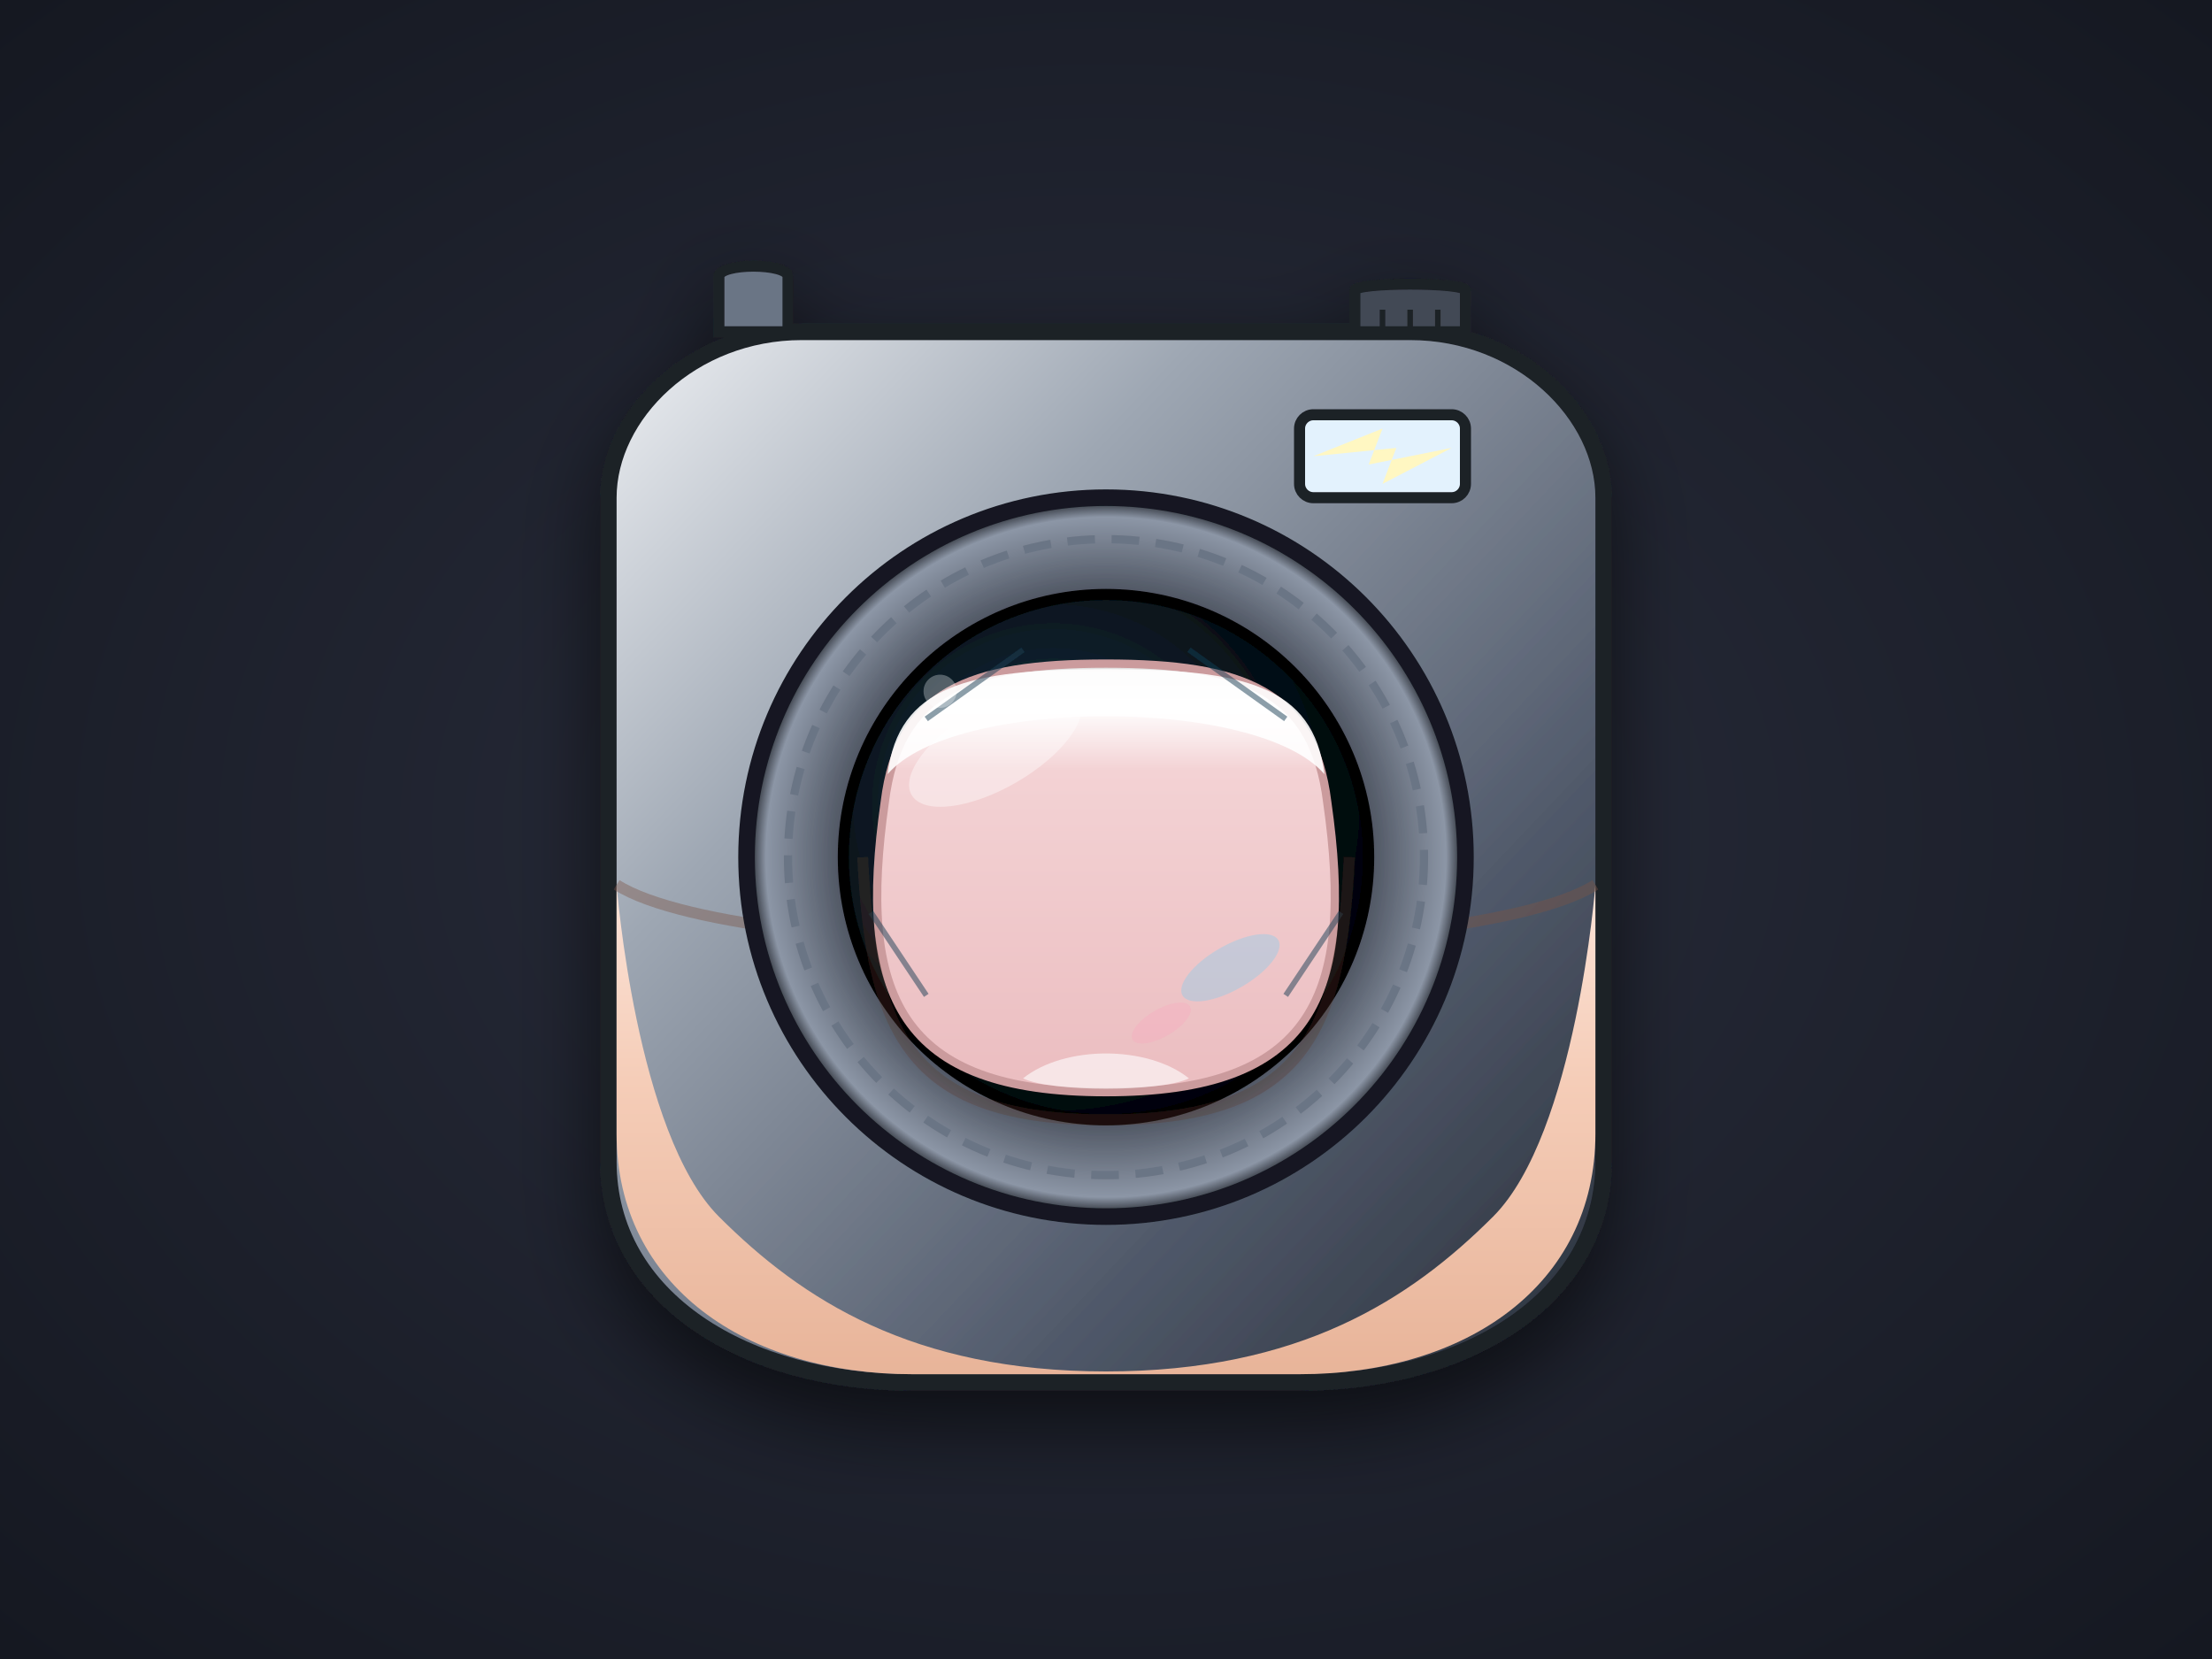
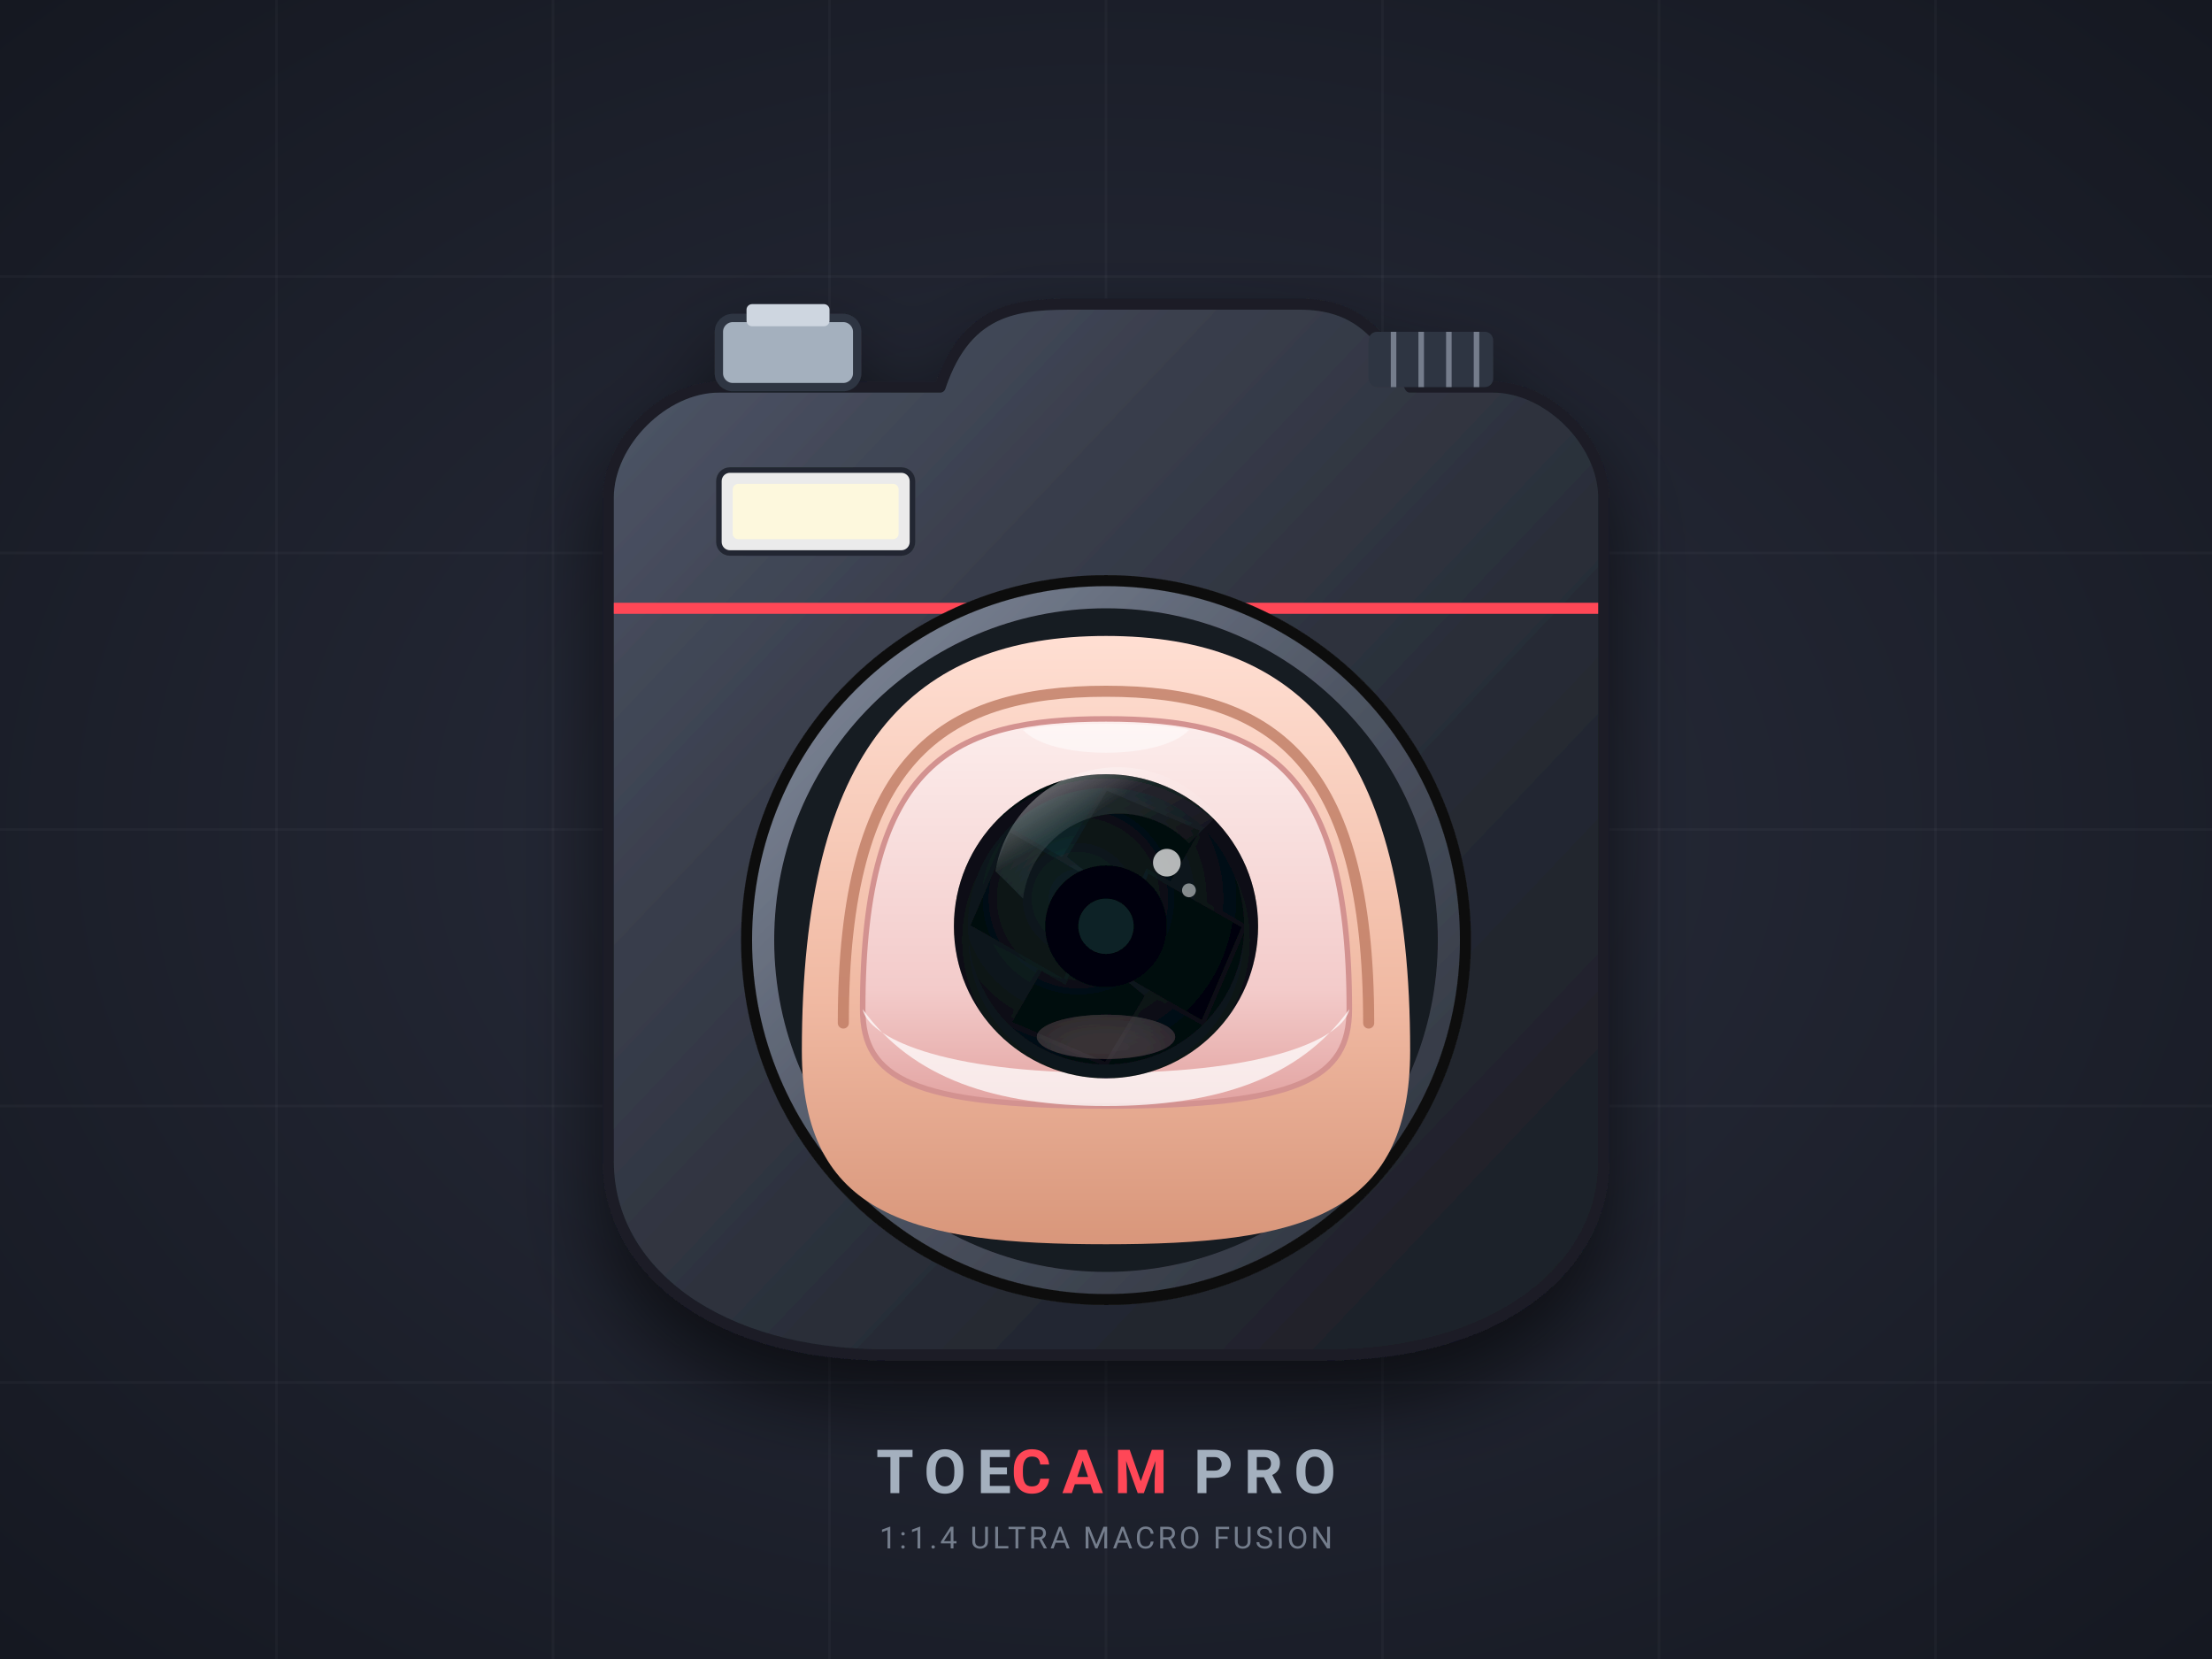
<svg xmlns="http://www.w3.org/2000/svg" viewBox="0 0 800 600" width="100%" height="100%">
  <defs>
-     <radialGradient id="bg-grad" cx="50%" cy="50%" r="70%">
+     <radialGradient id="bgGrad" cx="50%" cy="50%" r="70%">
      <stop offset="0%" stop-color="#2a2e3d" />
      <stop offset="100%" stop-color="#151821" />
    </radialGradient>
-     <linearGradient id="metal-grad" x1="0%" y1="0%" x2="100%" y2="100%">
-       <stop offset="0%" stop-color="#f0f2f5" />
-       <stop offset="30%" stop-color="#9ea7b3" />
-       <stop offset="70%" stop-color="#515a6b" />
-       <stop offset="100%" stop-color="#282e38" />
+     <linearGradient id="metalBody" x1="0%" y1="0%" x2="100%" y2="100%">
+       <stop offset="0%" stop-color="#51596b" />
+       <stop offset="30%" stop-color="#3a3f4d" />
+       <stop offset="70%" stop-color="#242831" />
+       <stop offset="100%" stop-color="#1b1e26" />
    </linearGradient>
-     <radialGradient id="lens-ring" cx="50%" cy="50%" r="50%">
-       <stop offset="70%" stop-color="#434955" />
-       <stop offset="95%" stop-color="#8c96a6" />
-       <stop offset="100%" stop-color="#20232a" />
+     <linearGradient id="lensRing" x1="0%" y1="0%" x2="100%" y2="100%">
+       <stop offset="0%" stop-color="#868fa1" />
+       <stop offset="50%" stop-color="#4e5563" />
+       <stop offset="100%" stop-color="#292e38" />
+     </linearGradient>
+     <radialGradient id="lensGlass" cx="40%" cy="40%" r="60%">
+       <stop offset="0%" stop-color="#1a3c40" />
+       <stop offset="50%" stop-color="#0b1d20" />
+       <stop offset="100%" stop-color="#050810" />
    </radialGradient>
-     <radialGradient id="lens-glass" cx="40%" cy="40%" r="60%">
-       <stop offset="0%" stop-color="#1a3d54" />
-       <stop offset="50%" stop-color="#0b1d28" />
-       <stop offset="100%" stop-color="#020508" />
-     </radialGradient>
-     <linearGradient id="skin-grad" x1="0%" y1="100%" x2="0%" y2="0%">
-       <stop offset="0%" stop-color="#e8b499" />
-       <stop offset="60%" stop-color="#f5cdb8" />
-       <stop offset="100%" stop-color="#fce3d7" />
+     <linearGradient id="flare" x1="0%" y1="0%" x2="100%" y2="100%">
+       <stop offset="0%" stop-color="#ffffff" stop-opacity="0.6" />
+       <stop offset="40%" stop-color="#ffffff" stop-opacity="0.1" />
+       <stop offset="100%" stop-color="#ffffff" stop-opacity="0" />
    </linearGradient>
-     <linearGradient id="nail-grad" x1="0%" y1="100%" x2="0%" y2="0%">
-       <stop offset="0%" stop-color="#ebbdc0" />
-       <stop offset="75%" stop-color="#f3d2d4" />
-       <stop offset="90%" stop-color="#ffffff" />
-       <stop offset="100%" stop-color="#e0dede" />
+     <linearGradient id="skinTone" x1="0%" y1="0%" x2="0%" y2="100%">
+       <stop offset="0%" stop-color="#ffdfd3" />
+       <stop offset="60%" stop-color="#f0b9a2" />
+       <stop offset="100%" stop-color="#d8967a" />
+     </linearGradient>
+     <linearGradient id="toenailGrad" x1="0%" y1="0%" x2="0%" y2="100%">
+       <stop offset="0%" stop-color="#fcedec" />
+       <stop offset="70%" stop-color="#f3cbca" />
+       <stop offset="100%" stop-color="#e2a3a1" />
    </linearGradient>
    <filter id="shadow" x="-10%" y="-10%" width="120%" height="120%">
-       <feDropShadow dx="0" dy="12" stdDeviation="15" flood-color="#000000" flood-opacity="0.6" />
+       <feDropShadow dx="0" dy="15" stdDeviation="15" flood-color="#000000" flood-opacity="0.6" />
    </filter>
-     <filter id="inner-shadow">
-       <feComponentTransfer in="SourceAlpha">
-         <feFuncA type="linear" slope="1" />
-       </feComponentTransfer>
-       <feGaussianBlur stdDeviation="4" result="blur" />
+     <filter id="innerShadow" x="-20%" y="-20%" width="140%" height="140%">
      <feOffset dx="0" dy="5" />
-       <feComposite operator="out" in2="SourceGraphic" />
-       <feColorMatrix type="matrix" values="0 0 0 0 0  0 0 0 0 0  0 0 0 0 0  0 0 0 0.7 0" />
-       <feBlend mode="multiply" in2="SourceGraphic" />
+       <feGaussianBlur stdDeviation="7" result="offset-blur" />
+       <feComposite operator="out" in="SourceGraphic" in2="offset-blur" result="inverse" />
+       <feFlood flood-color="black" flood-opacity="0.7" result="color" />
+       <feComposite operator="in" in="color" in2="inverse" result="shadow" />
+       <feComposite operator="over" in="shadow" in2="SourceGraphic" />
    </filter>
  </defs>
-   <rect width="800" height="600" fill="url(#bg-grad)" />
+   <rect width="100%" height="100%" fill="url(#bgGrad)" />
+   <g stroke="#ffffff" stroke-opacity="0.03" stroke-width="1">
+     <line x1="100" y1="0" x2="100" y2="600" />
+     <line x1="200" y1="0" x2="200" y2="600" />
+     <line x1="300" y1="0" x2="300" y2="600" />
+     <line x1="400" y1="0" x2="400" y2="600" />
+     <line x1="500" y1="0" x2="500" y2="600" />
+     <line x1="600" y1="0" x2="600" y2="600" />
+     <line x1="700" y1="0" x2="700" y2="600" />
+     <line x1="0" y1="100" x2="800" y2="100" />
+     <line x1="0" y1="200" x2="800" y2="200" />
+     <line x1="0" y1="300" x2="800" y2="300" />
+     <line x1="0" y1="400" x2="800" y2="400" />
+     <line x1="0" y1="500" x2="800" y2="500" />
+   </g>
  <g filter="url(#shadow)">
-     <path d="M 220,180               C 220,150 250,120 290,120               L 510,120               C 550,120 580,150 580,180               L 580,420               C 580,470 530,500 470,500               L 330,500               C 270,500 220,470 220,420               Z" fill="url(#metal-grad)" stroke="#1c2026" stroke-width="6" stroke-linejoin="round" />
-     <path d="M 260,120 L 260,100 C 260,95 285,95 285,100 L 285,120 Z" fill="#6b7585" stroke="#1c2026" stroke-width="4" />
-     <path d="M 490,120 L 490,105 C 490,102 530,102 530,105 L 530,120 Z" fill="#434955" stroke="#1c2026" stroke-width="4" />
-     <line x1="500" y1="112" x2="500" y2="120" stroke="#1c2026" stroke-width="2" />
-     <line x1="510" y1="112" x2="510" y2="120" stroke="#1c2026" stroke-width="2" />
-     <line x1="520" y1="112" x2="520" y2="120" stroke="#1c2026" stroke-width="2" />
-     <rect x="470" y="150" width="60" height="30" rx="5" fill="#e3f2fd" stroke="#1c2026" stroke-width="4" />
-     <polygon points="475,165 500,155 495,168 525,162 500,175 505,162" fill="#fff7c2" />
-     <path d="M 223,320               C 223,320 230,410 260,440              C 290,470 330,496 400,496               C 470,496 510,470 540,440              C 570,410 577,320 577,320              L 577,410              C 577,465 530,497 470,497              L 330,497              C 270,497 223,465 223,410              Z" fill="url(#skin-grad)" />
-     <path d="M 223,320 C 270,350 530,350 577,320" fill="none" stroke="#7a5343" stroke-width="4" opacity="0.4" />
-     <circle cx="400" cy="310" r="130" fill="url(#lens-ring)" stroke="#151821" stroke-width="6" />
-     <circle cx="400" cy="310" r="115" fill="none" stroke="#6b7585" stroke-width="3" stroke-dasharray="10, 6" />
-     <circle cx="400" cy="310" r="95" fill="url(#lens-glass)" stroke="#000000" stroke-width="4" />
-     <g>
-       <path d="M 320,290                 C 310,360 325,395 400,395                 C 475,395 490,360 480,290                 C 475,250 450,240 400,240                C 350,240 325,250 320,290 Z" fill="url(#nail-grad)" stroke="#cb9b9d" stroke-width="3" />
-       <path d="M 321,280 C 345,252 455,252 479,280 C 475,248 450,242 400,242 C 350,242 325,248 321,280 Z" fill="#ffffff" opacity="0.9" />
-       <path d="M 370,390 C 385,378 415,378 430,390 C 420,395 380,395 370,390 Z" fill="#ffffff" opacity="0.6" />
+     <path d="M 220,180               C 220,160 240,140 260,140               L 340,140               C 350,110 370,110 390,110               L 470,110               C 490,110 500,120 510,140              L 540,140               C 560,140 580,160 580,180               L 580,420               C 580,460 540,490 480,490              L 320,490              C 260,490 220,460 220,420               Z" fill="url(#metalBody)" stroke="#1b1e26" stroke-width="4" stroke-linejoin="round" />
+     <rect x="260" y="115" width="50" height="25" rx="5" fill="#a4b0be" stroke="#2f3542" stroke-width="3" />
+     <rect x="270" y="110" width="30" height="8" rx="2" fill="#ced6e0" />
+     <rect x="495" y="120" width="45" height="20" rx="3" fill="#2f3542" />
+     <line x1="504" y1="120" x2="504" y2="140" stroke="#747d8c" stroke-width="2" />
+     <line x1="514" y1="120" x2="514" y2="140" stroke="#747d8c" stroke-width="2" />
+     <line x1="524" y1="120" x2="524" y2="140" stroke="#747d8c" stroke-width="2" />
+     <line x1="534" y1="120" x2="534" y2="140" stroke="#747d8c" stroke-width="2" />
+     <rect x="260" y="170" width="70" height="30" rx="4" fill="#ebebeb" stroke="#242831" stroke-width="2" />
+     <rect x="265" y="175" width="60" height="20" rx="2" fill="#fff9db" opacity="0.9" />
+     <path d="M 222,220 L 578,220" stroke="#ff4757" stroke-width="4" />
+     <circle cx="400" cy="340" r="130" fill="url(#lensRing)" stroke="#111" stroke-width="4" />
+     <circle cx="400" cy="340" r="120" fill="#181a21" />
+     <path d="M 290,380               C 290,270 330,230 400,230               C 470,230 510,270 510,380               C 510,440 470,450 400,450               C 330,450 290,440 290,380 Z" fill="url(#skinTone)" />
+     <path d="M 305,370 C 305,275 340,250 400,250 C 460,250 495,275 495,370" fill="none" stroke="#be7a62" stroke-width="4" stroke-linecap="round" opacity="0.8" />
+     <path d="M 312,365               C 312,275 345,260 400,260               C 455,260 488,275 488,365               C 488,390 470,400 400,400               C 330,400 312,390 312,365 Z" fill="url(#toenailGrad)" stroke="#d39290" stroke-width="2" />
+     <path d="M 312,365 C 330,390 360,400 400,400 C 440,400 470,390 488,365 C 486,375 460,388 400,388 C 340,388 314,375 312,365 Z" fill="#ffffff" opacity="0.75" />
+     <path d="M 370,264 C 380,275 420,275 430,264 C 420,261 380,261 370,264 Z" fill="#ffffff" opacity="0.5" />
+     <circle cx="400" cy="335" r="55" fill="#11141a" filter="url(#innerShadow)" />
+     <circle cx="400" cy="335" r="50" fill="url(#lensGlass)" />
+     <g stroke="#11141a" stroke-width="1.5" opacity="0.4">
+       <polygon points="400,285 435,300 415,335 385,310" />
+       <polygon points="450,335 435,370 400,350 415,315" />
+       <polygon points="400,385 365,370 385,335 415,360" />
+       <polygon points="350,335 365,300 400,320 385,355" />
    </g>
-     <path d="M 335,260 L 370,235" stroke="#1a3d54" stroke-width="2" opacity="0.5" />
-     <path d="M 465,260 L 430,235" stroke="#1a3d54" stroke-width="2" opacity="0.5" />
-     <path d="M 485,330 L 465,360" stroke="#1a3d54" stroke-width="2" opacity="0.5" />
-     <path d="M 315,330 L 335,360" stroke="#1a3d54" stroke-width="2" opacity="0.5" />
-     <ellipse cx="360" cy="270" rx="35" ry="15" transform="rotate(-30 360 270)" fill="#ffffff" opacity="0.4" />
-     <circle cx="340" cy="250" r="6" fill="#ffffff" opacity="0.3" />
-     <ellipse cx="445" cy="350" rx="20" ry="8" transform="rotate(-30 445 350)" fill="#4fd1ff" opacity="0.25" />
-     <ellipse cx="420" cy="370" rx="12" ry="5" transform="rotate(-30 420 370)" fill="#ff94b8" opacity="0.2" />
-     <path d="M 312,310 C 315,375 330,405 400,405 C 470,405 485,375 488,310" fill="none" stroke="#5c382b" stroke-width="4" opacity="0.3" />
+     <circle cx="400" cy="335" r="22" fill="#020408" />
+     <circle cx="400" cy="335" r="10" fill="#0b2428" />
+     <path d="M 360,315 A 45,45 0 0,1 440,295 L 430,305 A 35,35 0 0,0 370,325 Z" fill="url(#flare)" />
+     <circle cx="422" cy="312" r="5" fill="#ffffff" opacity="0.7" />
+     <circle cx="430" cy="322" r="2.5" fill="#ffffff" opacity="0.5" />
+     <ellipse cx="400" cy="375" rx="25" ry="8" fill="#f3cbca" opacity="0.25" filter="url(#innerShadow)" />
  </g>
+   <text x="400" y="540" font-family="'Segoe UI', Roboto, Helvetica, sans-serif" font-size="22" font-weight="bold" fill="#a4b0be" text-anchor="middle" letter-spacing="4">
+     TOE<tspan fill="#ff4757">CAM</tspan> PRO
+   </text>
+   <text x="400" y="560" font-family="'Segoe UI', Roboto, Helvetica, sans-serif" font-size="11" fill="#747d8c" text-anchor="middle" letter-spacing="1">
+     1:1.4 ULTRA MACRO FUSION
+   </text>
</svg>
